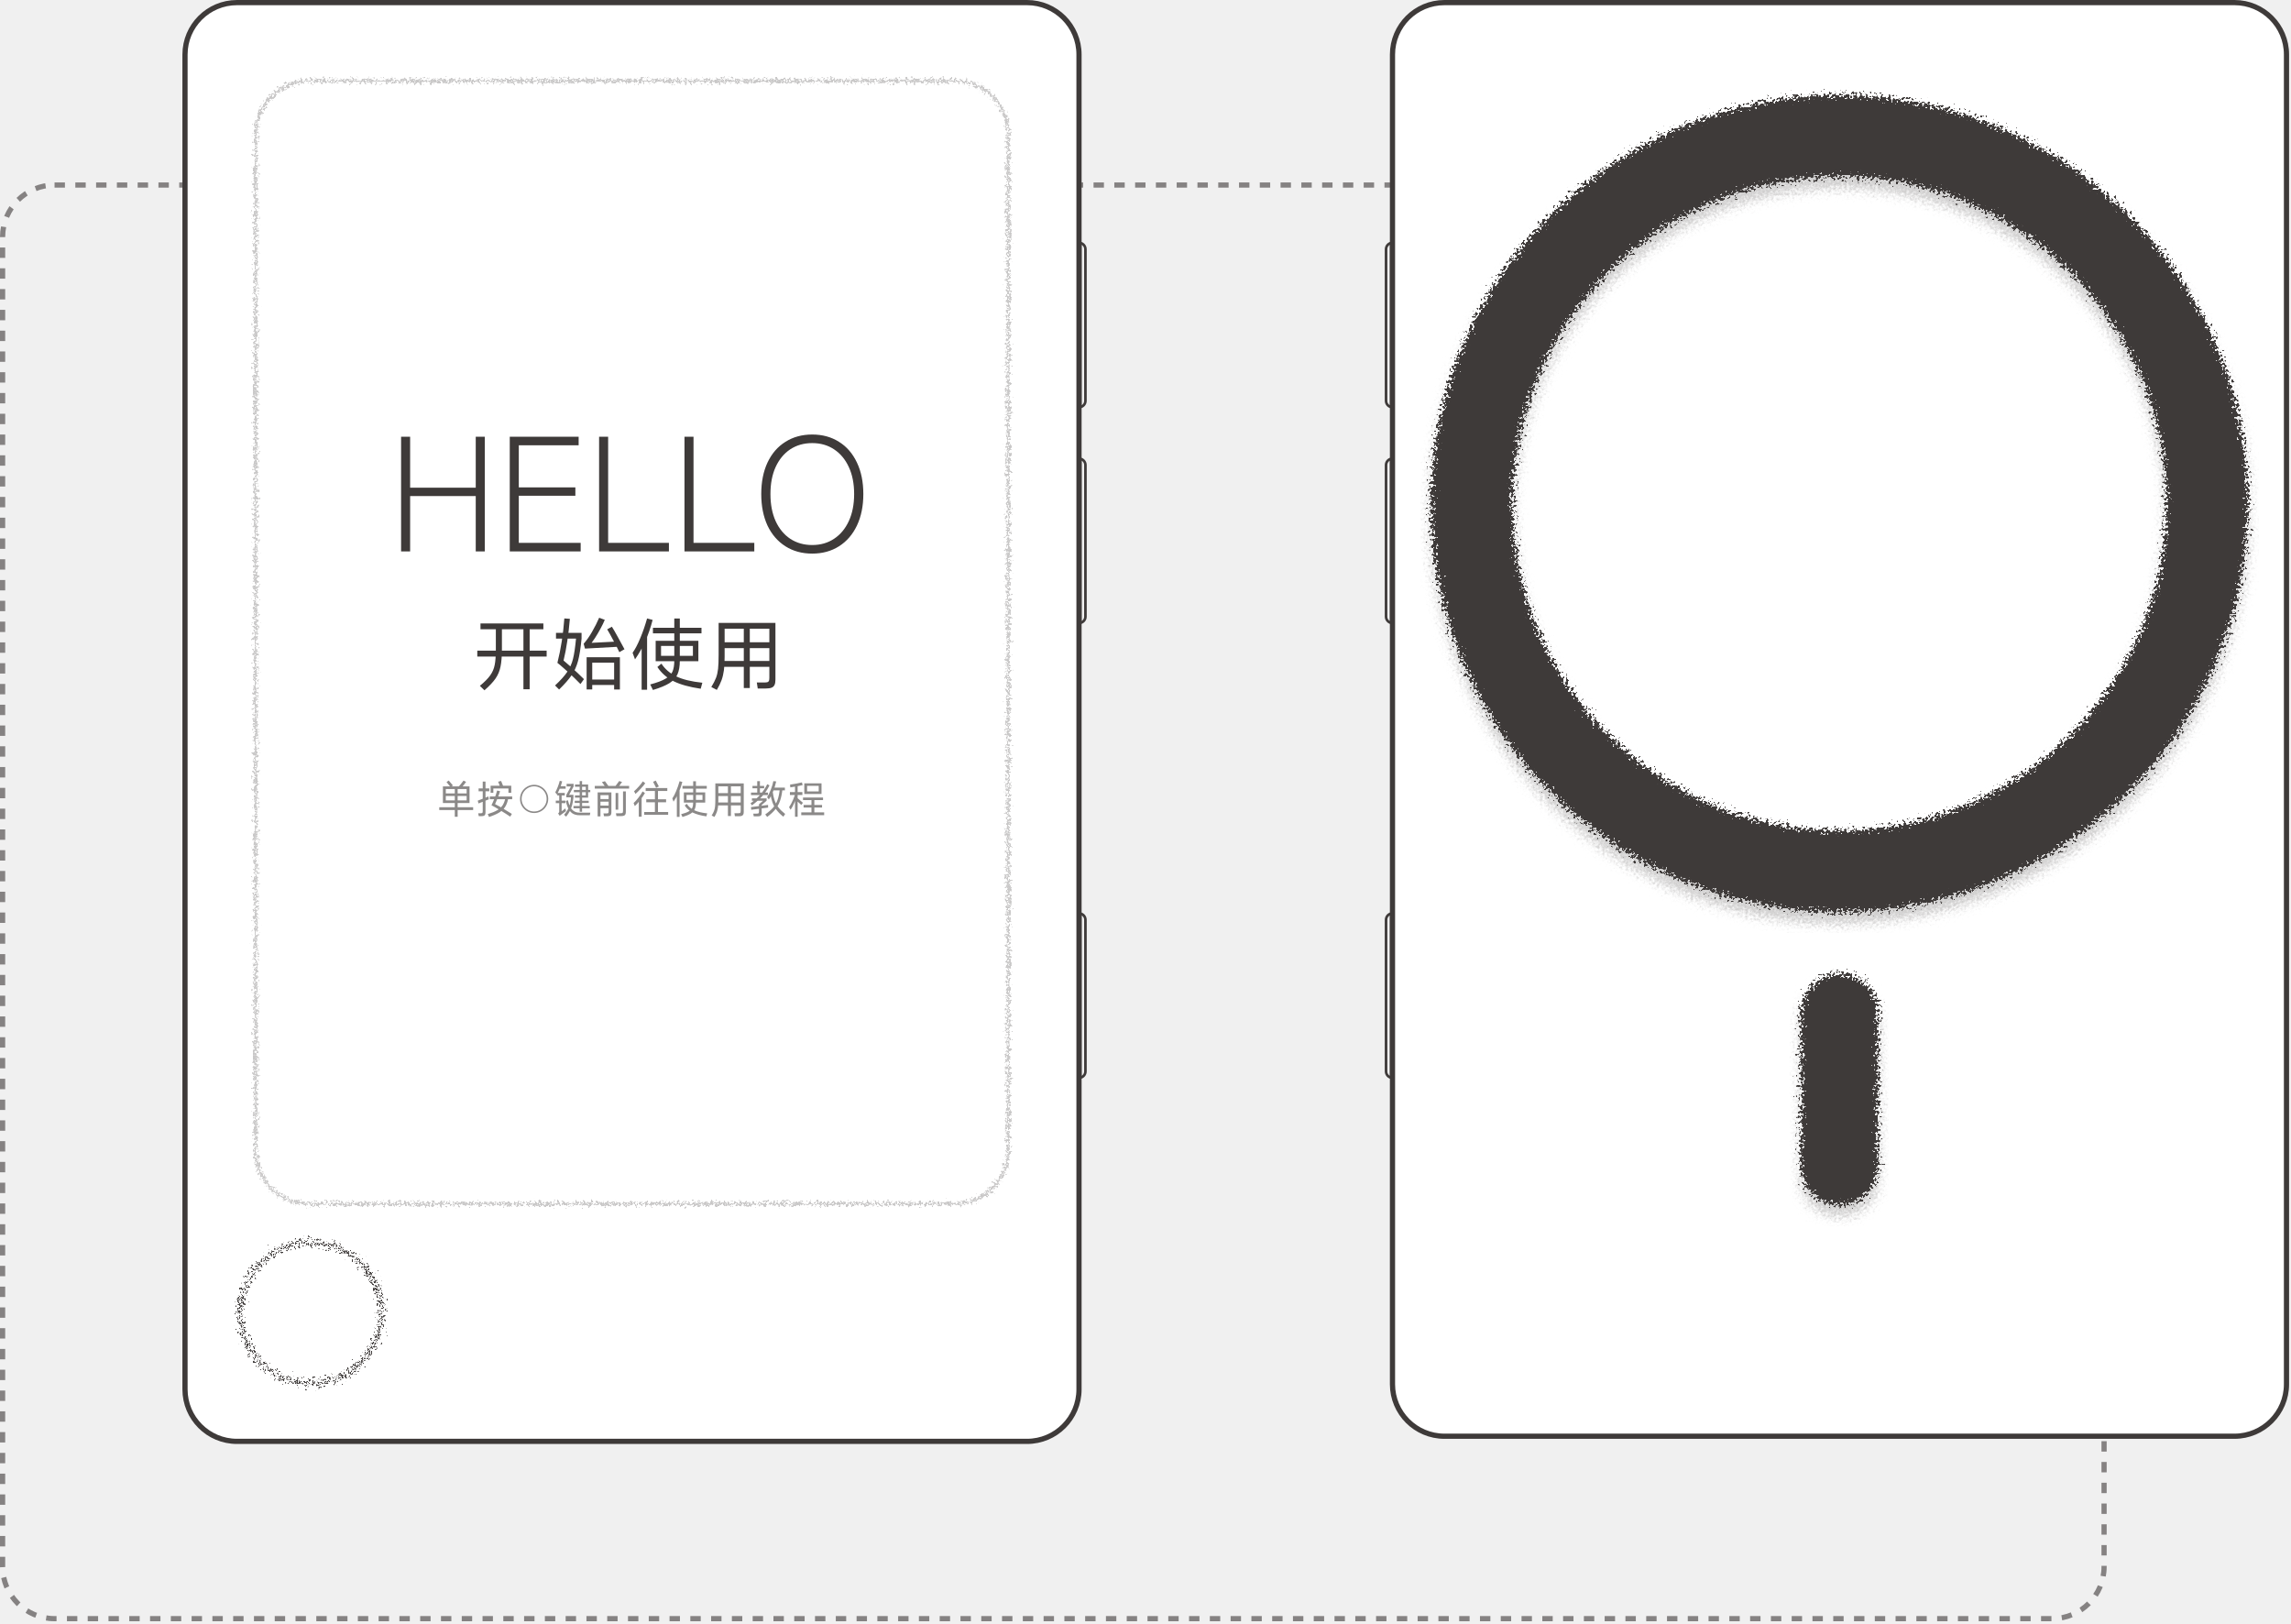
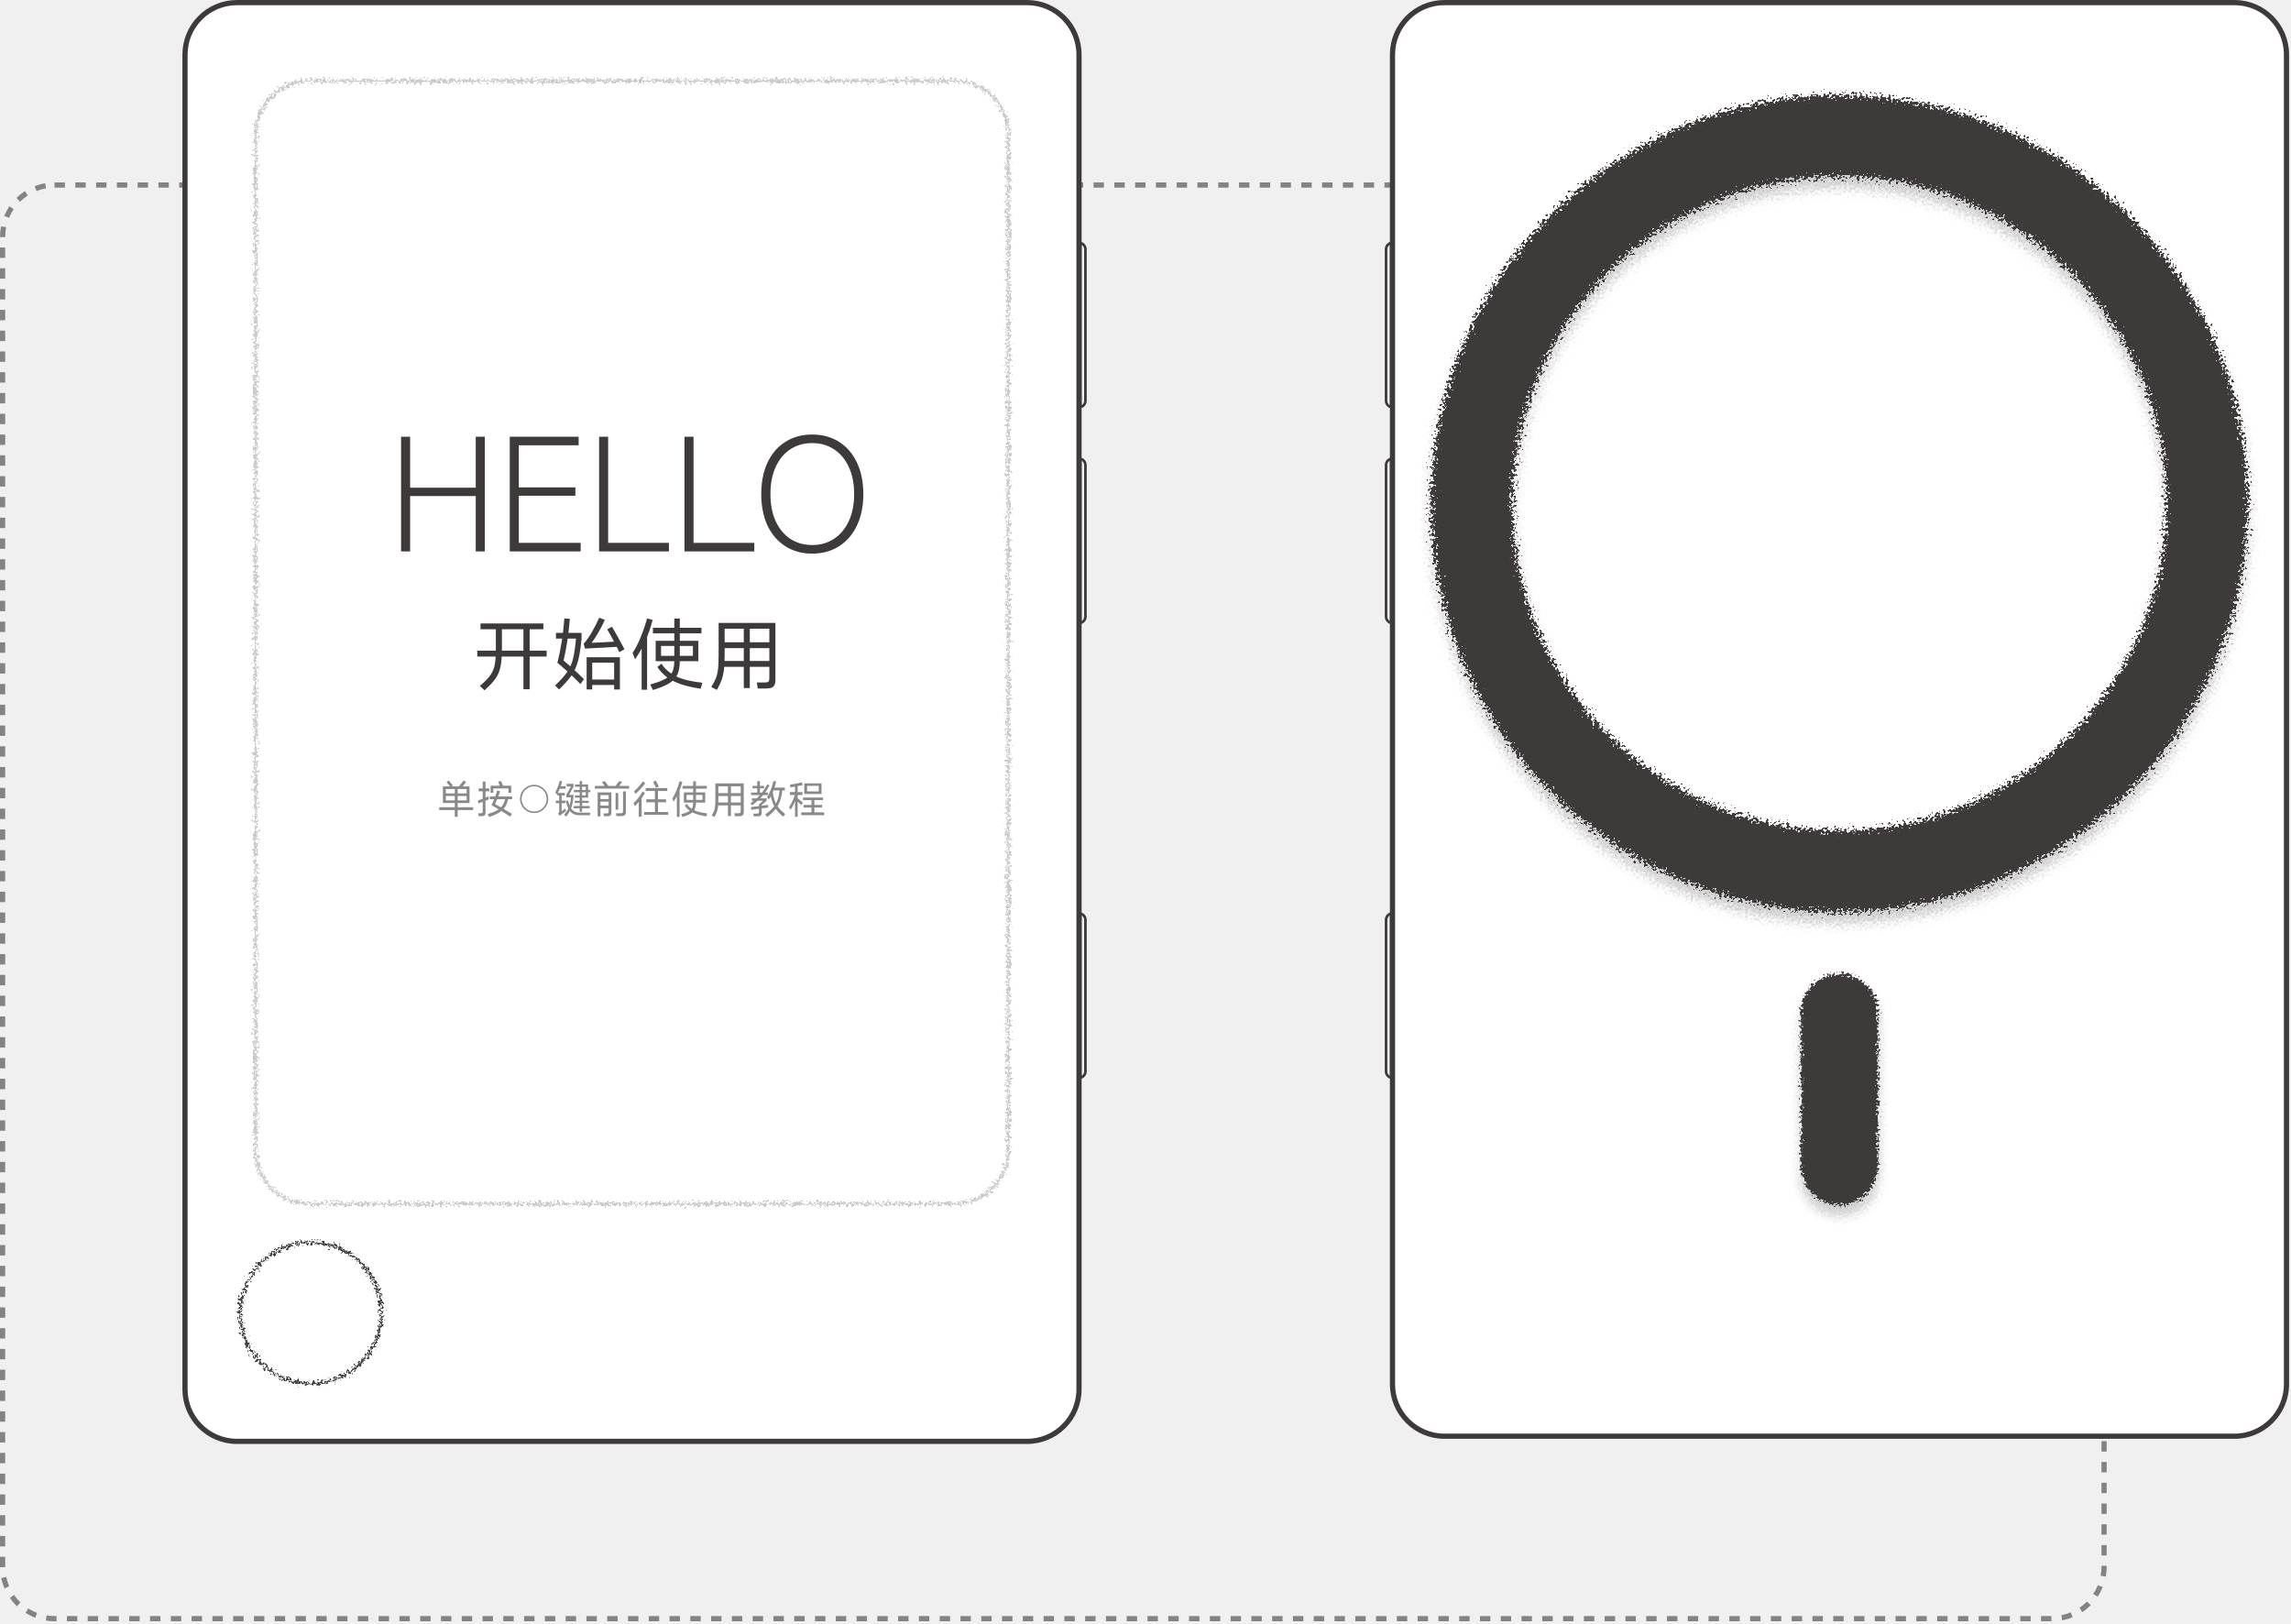
<svg xmlns="http://www.w3.org/2000/svg" width="882" height="625" viewBox="0 0 882 625" fill="none">
  <rect x="1" y="71.224" width="809.038" height="551.88" rx="20" stroke="#3E3A39" stroke-opacity="0.6" stroke-width="2" stroke-dasharray="4 4" />
  <rect x="71.224" y="1" width="344.175" height="553.858" rx="20" fill="white" stroke="#3E3A39" stroke-width="2" />
  <rect x="-1" y="1" width="344.175" height="551.88" rx="20" transform="matrix(-1 0 0 1 879.262 0)" fill="white" stroke="#3E3A39" stroke-width="2" />
  <g opacity="0.4" filter="url(#filter0_ig_748_69)">
    <rect x="98.418" y="31.161" width="289.787" height="432.213" rx="20.5" stroke="#3E3A39" stroke-opacity="0.6" />
  </g>
  <path d="M209.191 239.989V242.239H184.981V239.989H209.191ZM184.741 264.019C186.561 262.519 187.891 261.169 188.731 259.969C189.591 258.769 190.161 257.449 190.441 256.009C190.741 254.549 190.891 252.539 190.891 249.979V240.799H193.231V249.739C193.231 252.619 193.051 254.909 192.691 256.609C192.351 258.309 191.711 259.839 190.771 261.199C189.851 262.539 188.431 264.049 186.511 265.729L184.741 264.019ZM203.911 241.009V265.339H201.511V241.009H203.911ZM210.451 250.459V252.739H183.751V250.459H210.451ZM227.101 261.589H237.361V263.689H227.101V261.589ZM214.051 243.619H223.891V245.839C223.551 249.459 223.101 252.319 222.541 254.419C221.981 256.499 221.161 258.329 220.081 259.909C219.001 261.489 217.391 263.329 215.251 265.429L213.691 263.869C215.811 261.889 217.371 260.149 218.371 258.649C219.391 257.149 220.131 255.489 220.591 253.669C221.051 251.829 221.441 249.219 221.761 245.839H214.051V243.619ZM214.591 255.169C215.931 249.869 216.821 244.169 217.261 238.069L219.391 238.219C219.131 241.279 218.801 244.129 218.401 246.769C218.021 249.389 217.541 251.889 216.961 254.269C217.341 254.589 217.771 254.959 218.251 255.379C218.731 255.779 219.241 256.219 219.781 256.699C221.681 258.399 223.361 259.979 224.821 261.439L223.471 263.329C222.911 262.729 222.251 262.069 221.491 261.349C220.751 260.609 220.001 259.889 219.241 259.189C218.461 258.469 217.661 257.759 216.841 257.059C216.041 256.339 215.291 255.709 214.591 255.169ZM224.701 247.819C225.841 246.519 226.921 244.979 227.941 243.199C228.981 241.399 229.891 239.599 230.671 237.799L232.831 238.609C232.411 239.629 231.851 240.779 231.151 242.059C230.471 243.319 229.781 244.489 229.081 245.569C228.481 246.469 228.041 247.099 227.761 247.459L237.751 246.949L238.141 248.959L225.211 249.679L224.701 247.819ZM235.561 241.249C236.141 242.149 236.911 243.479 237.871 245.239C238.851 246.979 239.701 248.539 240.421 249.919L238.441 251.059C237.861 249.819 237.081 248.289 236.101 246.469C235.141 244.649 234.361 243.249 233.761 242.269L235.561 241.249ZM225.841 253.009H238.651V265.429H236.431V255.109H228.001V265.399H225.841V253.009ZM251.371 241.669H270.061V243.799H251.371V241.669ZM250.321 263.479C252.961 262.779 254.931 262.039 256.231 261.259C257.551 260.479 258.441 259.569 258.901 258.529C259.361 257.469 259.591 256.069 259.591 254.329V252.049C259.591 249.689 259.591 247.199 259.591 244.579C259.611 241.959 259.611 239.799 259.591 238.099H261.721V254.269C261.721 256.469 261.421 258.239 260.821 259.579C260.221 260.919 259.191 262.049 257.731 262.969C256.271 263.889 254.151 264.769 251.371 265.609L250.321 263.479ZM254.641 255.469C256.001 257.569 257.911 259.209 260.371 260.389C262.851 261.569 266.191 262.379 270.391 262.819L269.761 265.129C265.401 264.489 261.911 263.519 259.291 262.219C256.671 260.899 254.601 259.079 253.081 256.759L254.641 255.469ZM252.421 246.679H268.861V254.539H252.421V246.679ZM254.491 248.659V252.469H266.761V248.659H254.491ZM243.541 251.299C244.521 249.919 245.501 248.049 246.481 245.689C247.481 243.309 248.361 240.769 249.121 238.069L251.251 238.639C250.471 241.639 249.531 244.369 248.431 246.829C247.331 249.269 246.011 251.599 244.471 253.819L243.541 251.299ZM247.021 245.569L249.121 244.489V265.519H247.021V245.569ZM286.351 240.619H288.661V264.859H286.351V240.619ZM273.841 264.469C274.681 263.089 275.291 261.899 275.671 260.899C276.051 259.879 276.311 258.729 276.451 257.449C276.591 256.149 276.661 254.319 276.661 251.959V239.779H298.531V261.649C298.531 262.529 298.411 263.209 298.171 263.689C297.931 264.189 297.541 264.539 297.001 264.739C296.481 264.939 295.741 265.039 294.781 265.039H291.721L291.361 262.729H294.091C294.711 262.729 295.161 262.689 295.441 262.609C295.741 262.509 295.941 262.329 296.041 262.069C296.141 261.809 296.191 261.409 296.191 260.869V242.029H278.971V252.769C278.971 254.829 278.881 256.559 278.701 257.959C278.521 259.339 278.221 260.619 277.801 261.799C277.381 262.959 276.771 264.219 275.971 265.579L273.841 264.469ZM277.771 254.449H296.941V256.699H277.771V254.449ZM277.771 247.249H296.881V249.499H277.771V247.249Z" fill="#3E3A39" />
  <path d="M183.153 212.269V168.109H186.633V212.269H183.153ZM157.173 190.969V187.729H183.873V190.969H157.173ZM157.893 168.109V212.269H154.413V168.109H157.893ZM199.729 208.969H223.549V212.269H196.249V168.109H222.769V171.409H199.729V187.609H221.509V190.849H199.729V208.969ZM234.124 208.969H257.524V212.269H230.644V168.109H234.124V208.969ZM266.995 208.969H290.395V212.269H263.515V168.109H266.995V208.969ZM312.69 213.109C308.77 213.109 305.33 212.169 302.37 210.289C299.41 208.409 297.11 205.749 295.47 202.309C293.87 198.829 293.07 194.789 293.07 190.189C293.07 185.549 293.87 181.509 295.47 178.069C297.11 174.589 299.41 171.929 302.37 170.089C305.33 168.209 308.77 167.269 312.69 167.269C316.61 167.269 320.05 168.209 323.01 170.089C325.97 171.929 328.27 174.589 329.91 178.069C331.55 181.509 332.37 185.549 332.37 190.189C332.37 194.789 331.55 198.829 329.91 202.309C328.27 205.749 325.97 208.409 323.01 210.289C320.05 212.169 316.61 213.109 312.69 213.109ZM312.69 209.809C315.89 209.809 318.69 209.009 321.09 207.409C323.53 205.809 325.43 203.529 326.79 200.569C328.15 197.609 328.83 194.149 328.83 190.189C328.83 186.189 328.15 182.729 326.79 179.809C325.43 176.849 323.53 174.569 321.09 172.969C318.69 171.369 315.89 170.569 312.69 170.569C309.49 170.569 306.67 171.369 304.23 172.969C301.83 174.569 299.95 176.849 298.59 179.809C297.27 182.729 296.61 186.189 296.61 190.189C296.61 194.149 297.27 197.609 298.59 200.569C299.95 203.529 301.83 205.809 304.23 207.409C306.67 209.009 309.49 209.809 312.69 209.809Z" fill="#3E3A39" />
  <path opacity="0.6" d="M175.091 303.339H176.186V314.424H175.091V303.339ZM170.516 302.724H180.761V309.129H170.516V302.724ZM171.626 303.744V308.109H179.651V303.744H171.626ZM169.106 310.749H182.156V311.829H169.106V310.749ZM171.911 301.059L172.751 300.459L174.386 302.379L173.456 302.964L171.911 301.059ZM171.146 305.424H180.131V306.429H171.146V305.424ZM176.396 303.054C176.696 302.714 177.051 302.289 177.461 301.779C177.871 301.269 178.201 300.839 178.451 300.489L179.441 300.984C179.211 301.304 178.911 301.699 178.541 302.169C178.171 302.629 177.831 303.044 177.521 303.414L176.396 303.054ZM184.256 303.504H188.366V304.599H184.256V303.504ZM184.931 313.074C185.181 313.074 185.371 313.054 185.501 313.014C185.631 312.974 185.721 312.904 185.771 312.804C185.821 312.694 185.846 312.529 185.846 312.309V300.879H186.911V312.699C186.911 313.109 186.856 313.419 186.746 313.629C186.646 313.839 186.476 313.984 186.236 314.064C186.006 314.144 185.681 314.184 185.261 314.184H184.316L184.091 313.074H184.931ZM183.926 308.214C184.046 308.164 184.166 308.119 184.286 308.079C184.416 308.029 184.551 307.974 184.691 307.914C186.111 307.384 187.221 306.939 188.021 306.579L188.201 307.704C187.771 307.884 187.191 308.114 186.461 308.394C184.961 308.994 184.211 309.294 184.211 309.294L183.926 308.214ZM192.911 300.624C193.001 300.824 193.111 301.089 193.241 301.419C193.381 301.739 193.511 302.059 193.631 302.379C193.661 302.449 193.686 302.514 193.706 302.574C193.726 302.634 193.746 302.684 193.766 302.724L192.581 302.949C192.541 302.859 192.496 302.754 192.446 302.634C192.396 302.504 192.341 302.364 192.281 302.214C192.191 301.964 192.101 301.724 192.011 301.494C191.921 301.264 191.841 301.074 191.771 300.924L192.911 300.624ZM188.876 302.469H196.826V305.169H195.746V303.519H189.926V305.169H188.876V302.469ZM188.561 306.609H197.186V307.674H188.561V306.609ZM189.206 309.984L189.236 309.924C189.676 309.024 190.091 308.074 190.481 307.074C190.871 306.064 191.171 305.144 191.381 304.314L192.521 304.584C192.301 305.334 192.016 306.154 191.666 307.044C191.316 307.924 190.956 308.759 190.586 309.549C191.436 309.969 192.441 310.519 193.601 311.199C194.771 311.879 195.926 312.584 197.066 313.314L196.421 314.364C195.241 313.564 193.996 312.769 192.686 311.979C191.386 311.179 190.226 310.514 189.206 309.984ZM187.781 313.374C189.301 312.924 190.511 312.434 191.411 311.904C192.311 311.374 193.006 310.739 193.496 309.999C193.986 309.249 194.346 308.294 194.576 307.134L195.656 307.419C195.396 308.719 194.996 309.789 194.456 310.629C193.926 311.459 193.176 312.174 192.206 312.774C191.236 313.374 189.926 313.949 188.276 314.499L187.781 313.374ZM205.631 312.969C204.651 312.969 203.741 312.729 202.901 312.249C202.071 311.759 201.411 311.099 200.921 310.269C200.441 309.429 200.201 308.519 200.201 307.539C200.201 306.559 200.441 305.654 200.921 304.824C201.411 303.984 202.071 303.324 202.901 302.844C203.741 302.354 204.651 302.109 205.631 302.109C206.611 302.109 207.516 302.354 208.346 302.844C209.186 303.324 209.846 303.984 210.326 304.824C210.816 305.654 211.061 306.559 211.061 307.539C211.061 308.519 210.816 309.429 210.326 310.269C209.846 311.099 209.186 311.759 208.346 312.249C207.516 312.729 206.611 312.969 205.631 312.969ZM205.631 312.384C206.501 312.384 207.306 312.169 208.046 311.739C208.786 311.299 209.371 310.709 209.801 309.969C210.231 309.229 210.446 308.419 210.446 307.539C210.446 306.659 210.231 305.849 209.801 305.109C209.371 304.369 208.786 303.784 208.046 303.354C207.306 302.914 206.501 302.694 205.631 302.694C204.761 302.694 203.956 302.914 203.216 303.354C202.476 303.784 201.891 304.369 201.461 305.109C201.031 305.849 200.816 306.659 200.816 307.539C200.816 308.419 201.031 309.229 201.461 309.969C201.891 310.709 202.476 311.299 203.216 311.739C203.956 312.169 204.761 312.384 205.631 312.384ZM215.051 302.649H217.766V303.609H215.051V302.649ZM213.971 308.199H217.661V309.159H213.971V308.199ZM213.776 305.004C214.106 304.414 214.426 303.719 214.736 302.919C215.056 302.109 215.311 301.329 215.501 300.579L216.431 300.789C216.211 301.639 215.931 302.494 215.591 303.354C215.251 304.204 214.851 305.039 214.391 305.859L213.776 305.004ZM214.541 305.244H217.436V306.204H214.541V305.244ZM220.931 304.089H227.246V304.959H220.931V304.089ZM220.781 310.284H227.036V311.154H220.781V310.284ZM221.261 308.244H226.646V309.099H221.261V308.244ZM223.166 300.684H224.096V312.489H223.166V300.684ZM214.871 313.119C215.021 312.999 215.126 312.889 215.186 312.789C215.256 312.679 215.291 312.544 215.291 312.384V305.574H216.221V312.309L217.676 311.184L217.886 312.249L215.456 314.034L214.871 313.119ZM218.636 308.049C218.876 309.069 219.171 309.929 219.521 310.629C219.881 311.319 220.356 311.859 220.946 312.249C221.536 312.639 222.271 312.834 223.151 312.834H227.261L227.081 313.824H223.061C222.181 313.824 221.411 313.659 220.751 313.329C220.091 312.999 219.516 312.434 219.026 311.634C218.536 310.834 218.141 309.739 217.841 308.349L218.636 308.049ZM217.151 313.644C218.021 312.654 218.661 311.644 219.071 310.614C219.481 309.584 219.731 308.359 219.821 306.939H218.036V305.964L219.806 302.739H218.141V301.749H220.826V302.754L219.101 305.964H220.766V306.969C220.646 308.089 220.481 309.049 220.271 309.849C220.071 310.649 219.791 311.404 219.431 312.114C219.071 312.824 218.581 313.579 217.961 314.379L217.151 313.644ZM221.351 306.189H225.521V302.859H221.366V301.989H226.421V307.044H221.351V306.189ZM242.201 302.529V303.564H228.986V302.529H242.201ZM232.901 300.729C232.961 300.809 233.036 300.914 233.126 301.044C233.216 301.164 233.321 301.304 233.441 301.464C233.621 301.714 233.791 301.949 233.951 302.169C234.121 302.389 234.251 302.564 234.341 302.694L233.066 302.934C233.036 302.864 232.821 302.559 232.421 302.019C232.281 301.809 232.146 301.624 232.016 301.464C231.896 301.294 231.801 301.164 231.731 301.074L232.901 300.729ZM234.671 307.599V308.604H230.771V307.599H234.671ZM234.671 310.119V311.124H230.786V310.119H234.671ZM238.016 305.259V311.694H236.996V305.259H238.016ZM236.681 302.934C236.751 302.844 236.821 302.754 236.891 302.664C236.961 302.574 237.031 302.479 237.101 302.379C237.721 301.589 238.146 301.014 238.376 300.654L239.486 301.029C239.256 301.369 238.961 301.779 238.601 302.259C238.241 302.729 237.941 303.104 237.701 303.384L236.681 302.934ZM238.781 313.074C239.101 313.074 239.336 313.049 239.486 312.999C239.636 312.949 239.736 312.864 239.786 312.744C239.836 312.614 239.861 312.414 239.861 312.144V304.644H240.941V312.429C240.941 312.879 240.886 313.224 240.776 313.464C240.676 313.714 240.491 313.889 240.221 313.989C239.951 314.099 239.561 314.154 239.051 314.154H237.326L237.116 313.074H238.781ZM235.376 312.639C235.376 313.039 235.326 313.349 235.226 313.569C235.126 313.799 234.961 313.959 234.731 314.049C234.501 314.149 234.181 314.199 233.771 314.199H232.541L232.316 313.134H233.411C233.671 313.134 233.861 313.114 233.981 313.074C234.111 313.024 234.196 312.944 234.236 312.834C234.286 312.724 234.311 312.559 234.311 312.339V306.084H231.161V314.274H230.081V305.034H235.376V312.639ZM245.921 307.374L247.016 306.849V314.394H245.921V307.374ZM248.006 312.579H257.231V313.674H248.006V312.579ZM248.576 303.369H256.901V304.479H248.576V303.369ZM248.801 307.689H256.436V308.829H248.801V307.689ZM252.131 303.924H253.316V313.119H252.131V303.924ZM243.926 309.129C244.496 308.619 245.111 307.939 245.771 307.089C246.441 306.229 246.981 305.419 247.391 304.659L248.291 305.274C247.821 306.124 247.216 307.029 246.476 307.989C245.736 308.949 245.041 309.719 244.391 310.299L243.926 309.129ZM244.106 304.599C244.676 304.099 245.296 303.474 245.966 302.724C246.636 301.974 247.141 301.329 247.481 300.789L248.411 301.509C248.021 302.089 247.456 302.779 246.716 303.579C245.986 304.379 245.296 305.059 244.646 305.619L244.106 304.599ZM251.426 300.954L252.461 300.489L253.646 302.739L252.596 303.264L251.426 300.954ZM262.751 302.529H272.096V303.594H262.751V302.529ZM262.226 313.434C263.546 313.084 264.531 312.714 265.181 312.324C265.841 311.934 266.286 311.479 266.516 310.959C266.746 310.429 266.861 309.729 266.861 308.859V307.719C266.861 306.539 266.861 305.294 266.861 303.984C266.871 302.674 266.871 301.594 266.861 300.744H267.926V308.829C267.926 309.929 267.776 310.814 267.476 311.484C267.176 312.154 266.661 312.719 265.931 313.179C265.201 313.639 264.141 314.079 262.751 314.499L262.226 313.434ZM264.386 309.429C265.066 310.479 266.021 311.299 267.251 311.889C268.491 312.479 270.161 312.884 272.261 313.104L271.946 314.259C269.766 313.939 268.021 313.454 266.711 312.804C265.401 312.144 264.366 311.234 263.606 310.074L264.386 309.429ZM263.276 305.034H271.496V308.964H263.276V305.034ZM264.311 306.024V307.929H270.446V306.024H264.311ZM258.836 307.344C259.326 306.654 259.816 305.719 260.306 304.539C260.806 303.349 261.246 302.079 261.626 300.729L262.691 301.014C262.301 302.514 261.831 303.879 261.281 305.109C260.731 306.329 260.071 307.494 259.301 308.604L258.836 307.344ZM260.576 304.479L261.626 303.939V314.454H260.576V304.479ZM280.241 302.004H281.396V314.124H280.241V302.004ZM273.986 313.929C274.406 313.239 274.711 312.644 274.901 312.144C275.091 311.634 275.221 311.059 275.291 310.419C275.361 309.769 275.396 308.854 275.396 307.674V301.584H286.331V312.519C286.331 312.959 286.271 313.299 286.151 313.539C286.031 313.789 285.836 313.964 285.566 314.064C285.306 314.164 284.936 314.214 284.456 314.214H282.926L282.746 313.059H284.111C284.421 313.059 284.646 313.039 284.786 312.999C284.936 312.949 285.036 312.859 285.086 312.729C285.136 312.599 285.161 312.399 285.161 312.129V302.709H276.551V308.079C276.551 309.109 276.506 309.974 276.416 310.674C276.326 311.364 276.176 312.004 275.966 312.594C275.756 313.174 275.451 313.804 275.051 314.484L273.986 313.929ZM275.951 308.919H285.536V310.044H275.951V308.919ZM275.951 305.319H285.506V306.444H275.951V305.319ZM291.521 300.699H292.556V305.559H291.521V300.699ZM289.691 302.529H294.191V303.444H289.691V302.529ZM289.121 305.094H295.646V306.054H289.121V305.094ZM288.941 309.234C290.391 308.204 291.646 307.084 292.706 305.874C293.766 304.664 294.661 303.329 295.391 301.869L296.246 302.334C295.466 303.904 294.546 305.279 293.486 306.459C292.436 307.629 291.106 308.819 289.496 310.029L288.941 309.234ZM289.481 307.344H295.136V308.244L293.231 309.894V312.819C293.231 313.209 293.186 313.504 293.096 313.704C293.006 313.904 292.851 314.044 292.631 314.124C292.411 314.214 292.086 314.259 291.656 314.259H290.186L289.991 313.209H291.221C291.511 313.209 291.721 313.189 291.851 313.149C291.991 313.109 292.081 313.034 292.121 312.924C292.171 312.804 292.196 312.624 292.196 312.384V309.609L293.771 308.259H289.481V307.344ZM289.121 310.689L295.691 309.849L295.706 310.509L295.721 310.884L289.211 311.724L289.121 310.689ZM295.316 306.864C295.806 306.134 296.286 305.164 296.756 303.954C297.226 302.744 297.551 301.659 297.731 300.699L298.826 300.819C298.526 302.149 298.136 303.414 297.656 304.614C297.176 305.814 296.621 306.854 295.991 307.734L295.316 306.864ZM297.731 303.189H302.171V304.254H297.416L297.731 303.189ZM294.611 313.509C295.911 312.599 296.931 311.714 297.671 310.854C298.411 309.984 298.971 309.004 299.351 307.914C299.741 306.824 300.026 305.454 300.206 303.804L301.226 303.819C301.036 305.579 300.731 307.059 300.311 308.259C299.901 309.459 299.306 310.544 298.526 311.514C297.746 312.484 296.686 313.474 295.346 314.484L294.611 313.509ZM297.461 304.674C297.621 305.994 297.876 307.149 298.226 308.139C298.586 309.129 299.091 310.044 299.741 310.884C300.391 311.714 301.236 312.529 302.276 313.329L301.586 314.394C300.536 313.584 299.671 312.729 298.991 311.829C298.311 310.929 297.781 309.964 297.401 308.934C297.021 307.904 296.746 306.744 296.576 305.454L297.461 304.674ZM316.481 309.864V310.869H309.371V309.864H316.481ZM313.511 307.584V313.179H312.401V307.584H313.511ZM316.856 307.014V308.004H309.146V307.014H316.856ZM317.291 312.729V313.794H308.471V312.729H317.291ZM307.076 302.229V314.409H306.071V302.229H307.076ZM308.906 304.914V306.039H304.106V304.914H308.906ZM316.271 301.539V305.634H309.641V301.539H316.271ZM310.721 304.644H315.191V302.514H310.721V304.644ZM303.776 310.734C304.356 309.864 304.871 308.904 305.321 307.854C305.771 306.804 306.106 305.814 306.326 304.884L306.821 306.009C306.581 306.979 306.246 307.974 305.816 308.994C305.396 310.004 304.921 310.909 304.391 311.709L303.776 310.734ZM307.001 307.209C307.711 307.799 308.416 308.409 309.116 309.039L308.471 309.849C308.031 309.409 307.346 308.784 306.416 307.974L307.001 307.209ZM304.166 302.034C304.936 301.924 305.741 301.794 306.581 301.644C307.421 301.484 308.141 301.329 308.741 301.179L308.996 302.244C308.406 302.384 307.666 302.534 306.776 302.694C305.886 302.854 305.046 302.989 304.256 303.099L304.166 302.034Z" fill="#3E3A39" />
  <g filter="url(#filter1_g_748_69)">
    <circle cx="119.677" cy="505.415" r="27.194" stroke="#3E3A39" />
  </g>
  <g filter="url(#filter2_dg_748_69)">
    <path d="M865.437 193.858C865.437 280.711 795.028 351.12 708.174 351.12C621.321 351.12 550.912 280.711 550.912 193.858C550.912 107.004 621.321 36.596 708.174 36.596C795.028 36.596 865.437 107.004 865.437 193.858ZM582.365 193.858C582.365 263.341 638.692 319.668 708.174 319.668C777.657 319.668 833.984 263.341 833.984 193.858C833.984 124.375 777.657 68.048 708.174 68.048C638.692 68.048 582.365 124.375 582.365 193.858Z" fill="#3E3A39" />
  </g>
  <path d="M415.909 351.67C417.032 351.901 417.876 352.896 417.876 354.087V412.442C417.876 413.634 417.032 414.627 415.909 414.858V351.67Z" stroke="#3E3A39" />
  <path d="M415.909 176.604C417.032 176.835 417.876 177.83 417.876 179.021V237.377C417.876 238.568 417.032 239.562 415.909 239.793V176.604Z" stroke="#3E3A39" />
  <path d="M415.909 93.522C417.032 93.754 417.876 94.748 417.876 95.939V154.295C417.876 155.486 417.032 156.48 415.909 156.711V93.522Z" stroke="#3E3A39" />
  <path d="M535.576 351.67C534.453 351.901 533.61 352.896 533.609 354.087V412.442C533.609 413.634 534.453 414.627 535.576 414.858V351.67Z" stroke="#3E3A39" />
  <path d="M535.576 176.604C534.453 176.835 533.61 177.83 533.609 179.021V237.377C533.609 238.568 534.453 239.562 535.576 239.793V176.604Z" stroke="#3E3A39" />
  <path d="M535.576 93.522C534.453 93.754 533.61 94.748 533.609 95.939V154.295C533.609 155.486 534.453 156.48 535.576 156.711V93.522Z" stroke="#3E3A39" />
  <g filter="url(#filter3_dg_748_69)">
    <rect x="693.339" y="374.858" width="29.672" height="89.016" rx="14.836" fill="#3E3A39" />
  </g>
  <defs>
    <filter id="filter0_ig_748_69" x="95.918" y="28.661" width="296.787" height="439.213" filterUnits="userSpaceOnUse" color-interpolation-filters="sRGB">
      <feFlood flood-opacity="0" result="BackgroundImageFix" />
      <feBlend mode="normal" in="SourceGraphic" in2="BackgroundImageFix" result="shape" />
      <feColorMatrix in="SourceAlpha" type="matrix" values="0 0 0 0 0 0 0 0 0 0 0 0 0 0 0 0 0 0 127 0" result="hardAlpha" />
      <feOffset dx="4" dy="4" />
      <feGaussianBlur stdDeviation="2" />
      <feComposite in2="hardAlpha" operator="arithmetic" k2="-1" k3="1" />
      <feColorMatrix type="matrix" values="0 0 0 0 0.243 0 0 0 0 0.227 0 0 0 0 0.224 0 0 0 0.25 0" />
      <feBlend mode="normal" in2="shape" result="effect1_innerShadow_748_69" />
      <feTurbulence type="fractalNoise" baseFrequency="0.999 0.999" numOctaves="3" seed="8682" />
      <feDisplacementMap in="effect1_innerShadow_748_69" scale="4" xChannelSelector="R" yChannelSelector="G" result="displacedImage" width="100%" height="100%" />
      <feMerge result="effect2_texture_748_69">
        <feMergeNode in="displacedImage" />
      </feMerge>
    </filter>
-     <filter id="filter1_g_748_69" x="87.983" y="473.721" width="63.388" height="63.388" filterUnits="userSpaceOnUse" color-interpolation-filters="sRGB">
+     <filter id="filter1_g_748_69" x="89.983" y="475.721" width="59.388" height="59.388" filterUnits="userSpaceOnUse" color-interpolation-filters="sRGB">
      <feFlood flood-opacity="0" result="BackgroundImageFix" />
      <feBlend mode="normal" in="SourceGraphic" in2="BackgroundImageFix" result="shape" />
      <feTurbulence type="fractalNoise" baseFrequency="0.999 0.999" numOctaves="3" seed="2059" />
-       <feDisplacementMap in="shape" scale="8" xChannelSelector="R" yChannelSelector="G" result="displacedImage" width="100%" height="100%" />
+       <feDisplacementMap in="shape" scale="4" xChannelSelector="R" yChannelSelector="G" result="displacedImage" width="100%" height="100%" />
      <feMerge result="effect1_texture_748_69">
        <feMergeNode in="displacedImage" />
      </feMerge>
    </filter>
    <filter id="filter2_dg_748_69" x="546.912" y="32.596" width="322.524" height="326.524" filterUnits="userSpaceOnUse" color-interpolation-filters="sRGB">
      <feFlood flood-opacity="0" result="BackgroundImageFix" />
      <feColorMatrix in="SourceAlpha" type="matrix" values="0 0 0 0 0 0 0 0 0 0 0 0 0 0 0 0 0 0 127 0" result="hardAlpha" />
      <feOffset dy="4" />
      <feGaussianBlur stdDeviation="2" />
      <feComposite in2="hardAlpha" operator="out" />
      <feColorMatrix type="matrix" values="0 0 0 0 0.243 0 0 0 0 0.227 0 0 0 0 0.224 0 0 0 0.25 0" />
      <feBlend mode="normal" in2="BackgroundImageFix" result="effect1_dropShadow_748_69" />
      <feBlend mode="normal" in="SourceGraphic" in2="effect1_dropShadow_748_69" result="shape" />
      <feTurbulence type="fractalNoise" baseFrequency="0.999 0.999" numOctaves="3" seed="8980" />
      <feDisplacementMap in="shape" scale="8" xChannelSelector="R" yChannelSelector="G" result="displacedImage" width="100%" height="100%" />
      <feMerge result="effect2_texture_748_69">
        <feMergeNode in="displacedImage" />
      </feMerge>
    </filter>
-     <filter id="filter3_dg_748_69" x="689.339" y="370.858" width="37.672" height="101.016" filterUnits="userSpaceOnUse" color-interpolation-filters="sRGB">
+     <filter id="filter3_dg_748_69" x="689.339" y="372.858" width="37.672" height="99.016" filterUnits="userSpaceOnUse" color-interpolation-filters="sRGB">
      <feFlood flood-opacity="0" result="BackgroundImageFix" />
      <feColorMatrix in="SourceAlpha" type="matrix" values="0 0 0 0 0 0 0 0 0 0 0 0 0 0 0 0 0 0 127 0" result="hardAlpha" />
      <feOffset dy="4" />
      <feGaussianBlur stdDeviation="2" />
      <feComposite in2="hardAlpha" operator="out" />
      <feColorMatrix type="matrix" values="0 0 0 0 0.243 0 0 0 0 0.227 0 0 0 0 0.224 0 0 0 0.25 0" />
      <feBlend mode="normal" in2="BackgroundImageFix" result="effect1_dropShadow_748_69" />
      <feBlend mode="normal" in="SourceGraphic" in2="effect1_dropShadow_748_69" result="shape" />
      <feTurbulence type="fractalNoise" baseFrequency="0.999 0.999" numOctaves="3" seed="8980" />
-       <feDisplacementMap in="shape" scale="8" xChannelSelector="R" yChannelSelector="G" result="displacedImage" width="100%" height="100%" />
+       <feDisplacementMap in="shape" scale="4" xChannelSelector="R" yChannelSelector="G" result="displacedImage" width="100%" height="100%" />
      <feMerge result="effect2_texture_748_69">
        <feMergeNode in="displacedImage" />
      </feMerge>
    </filter>
  </defs>
</svg>
